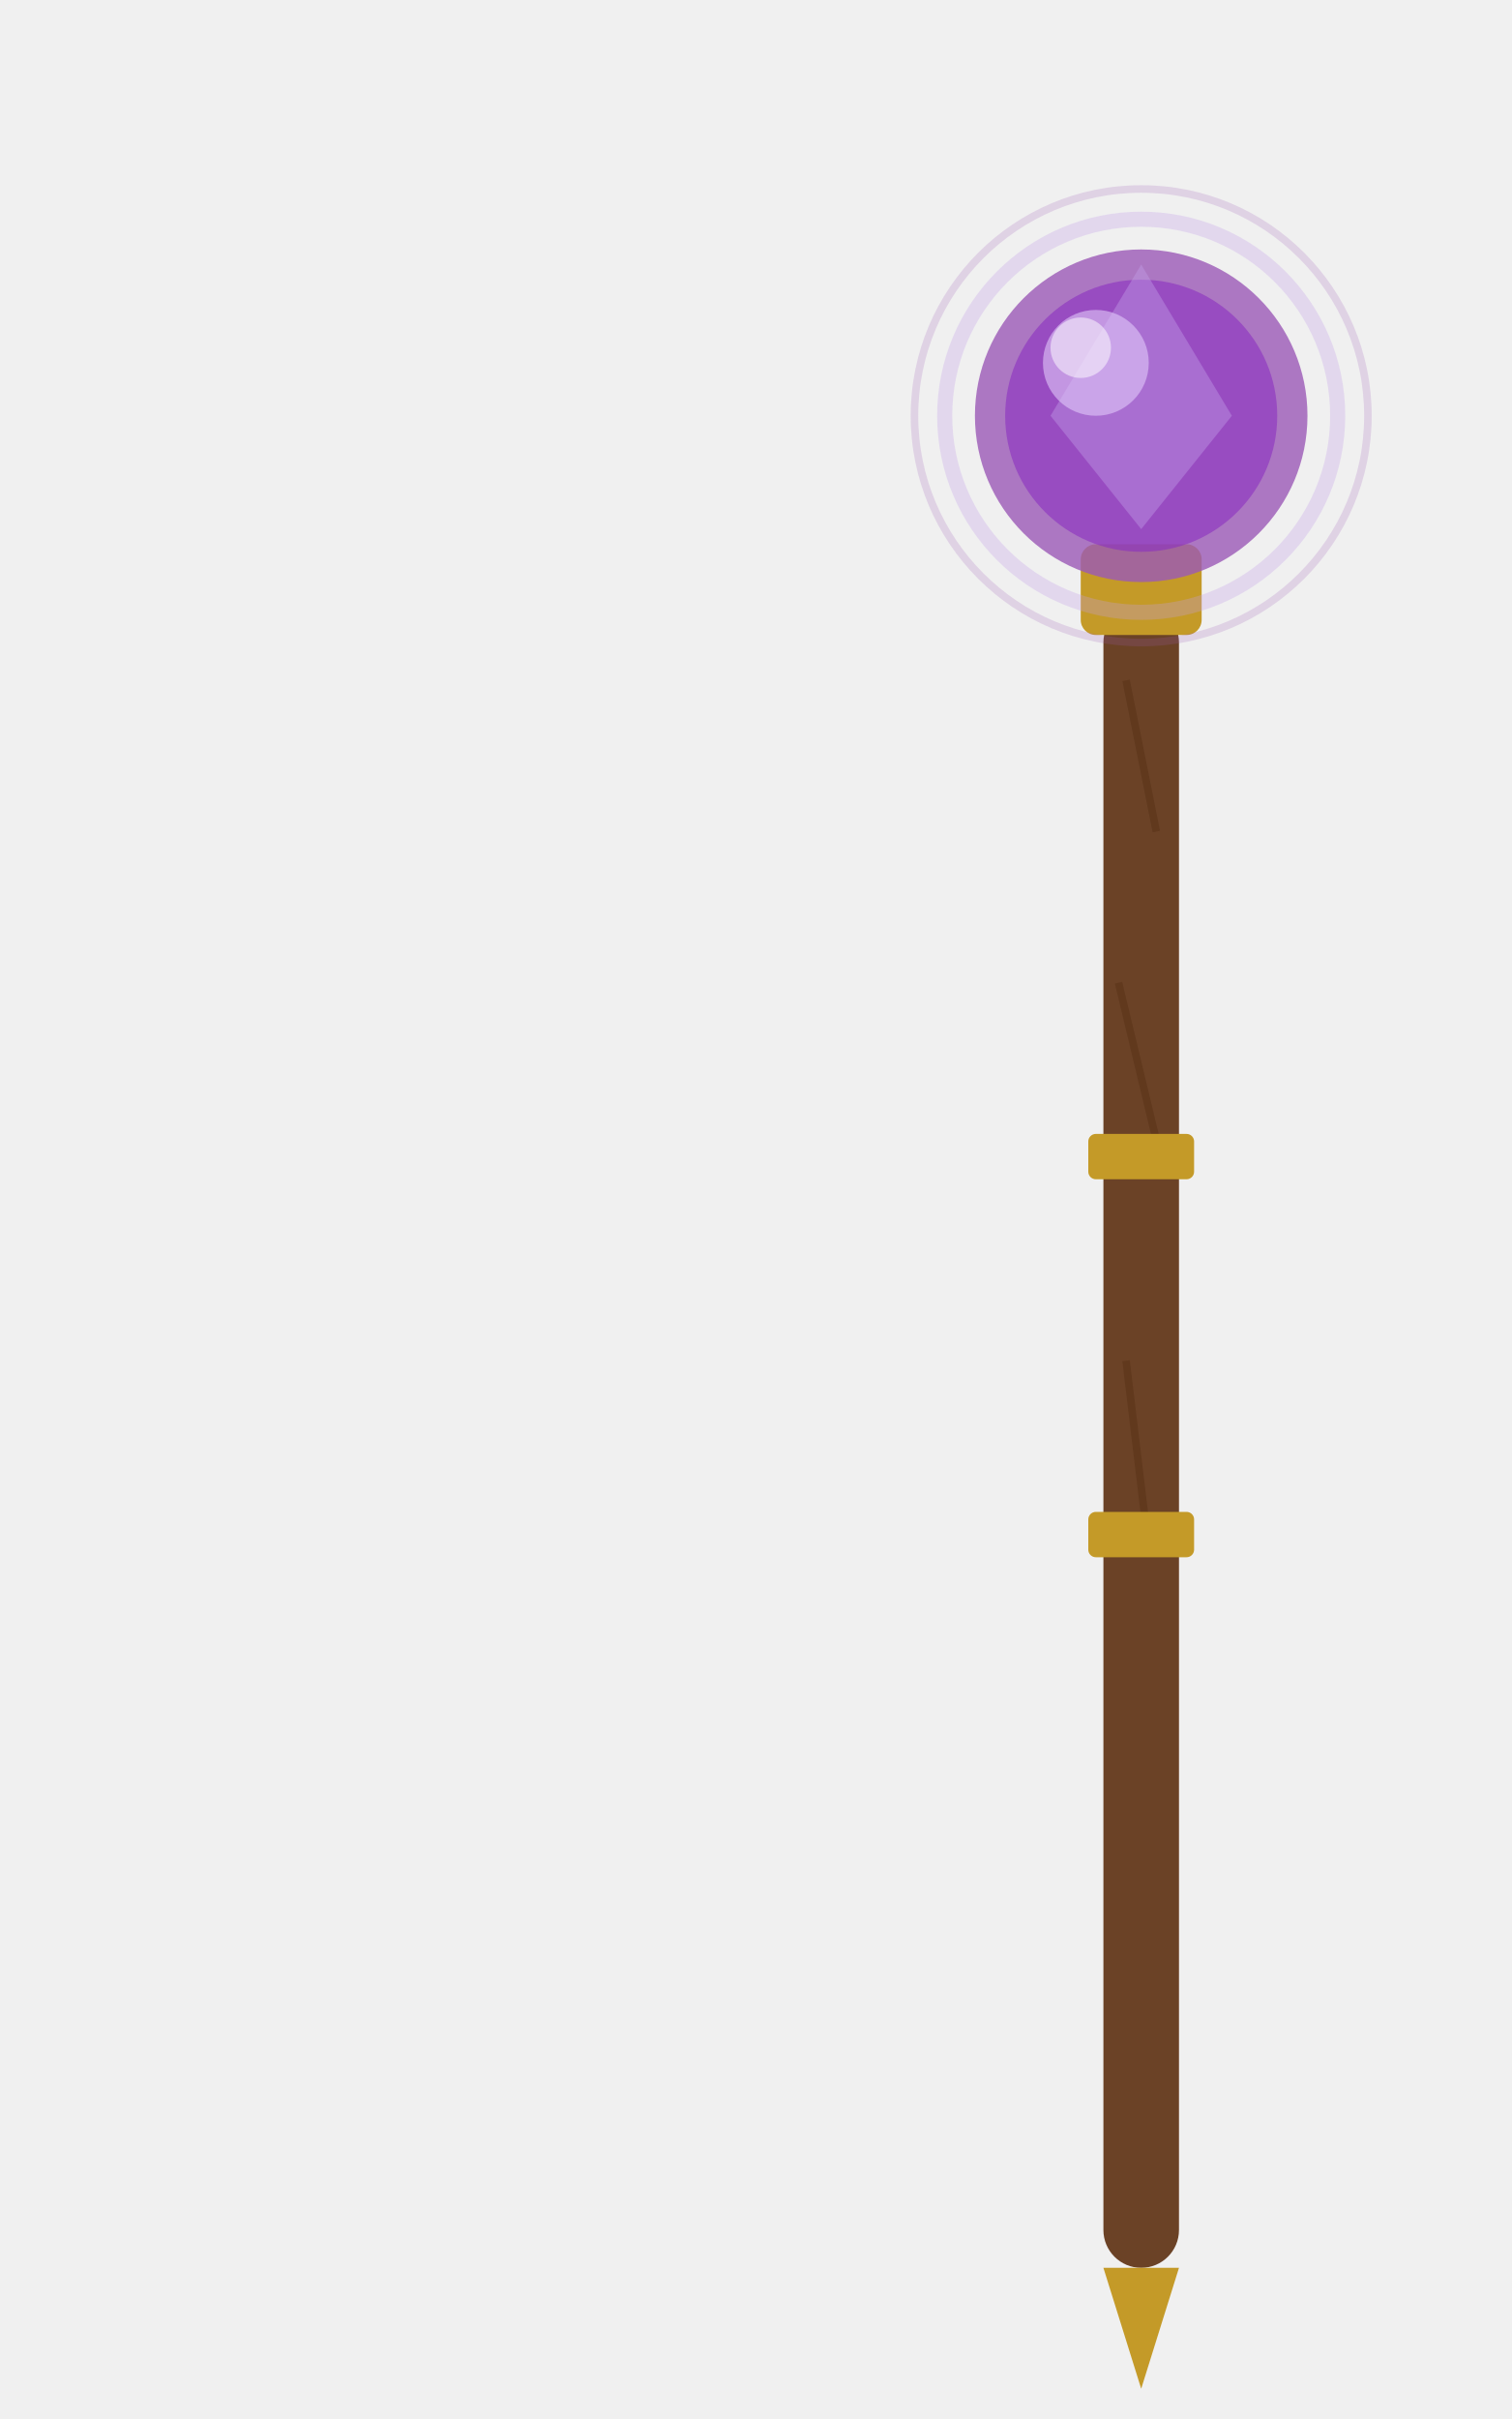
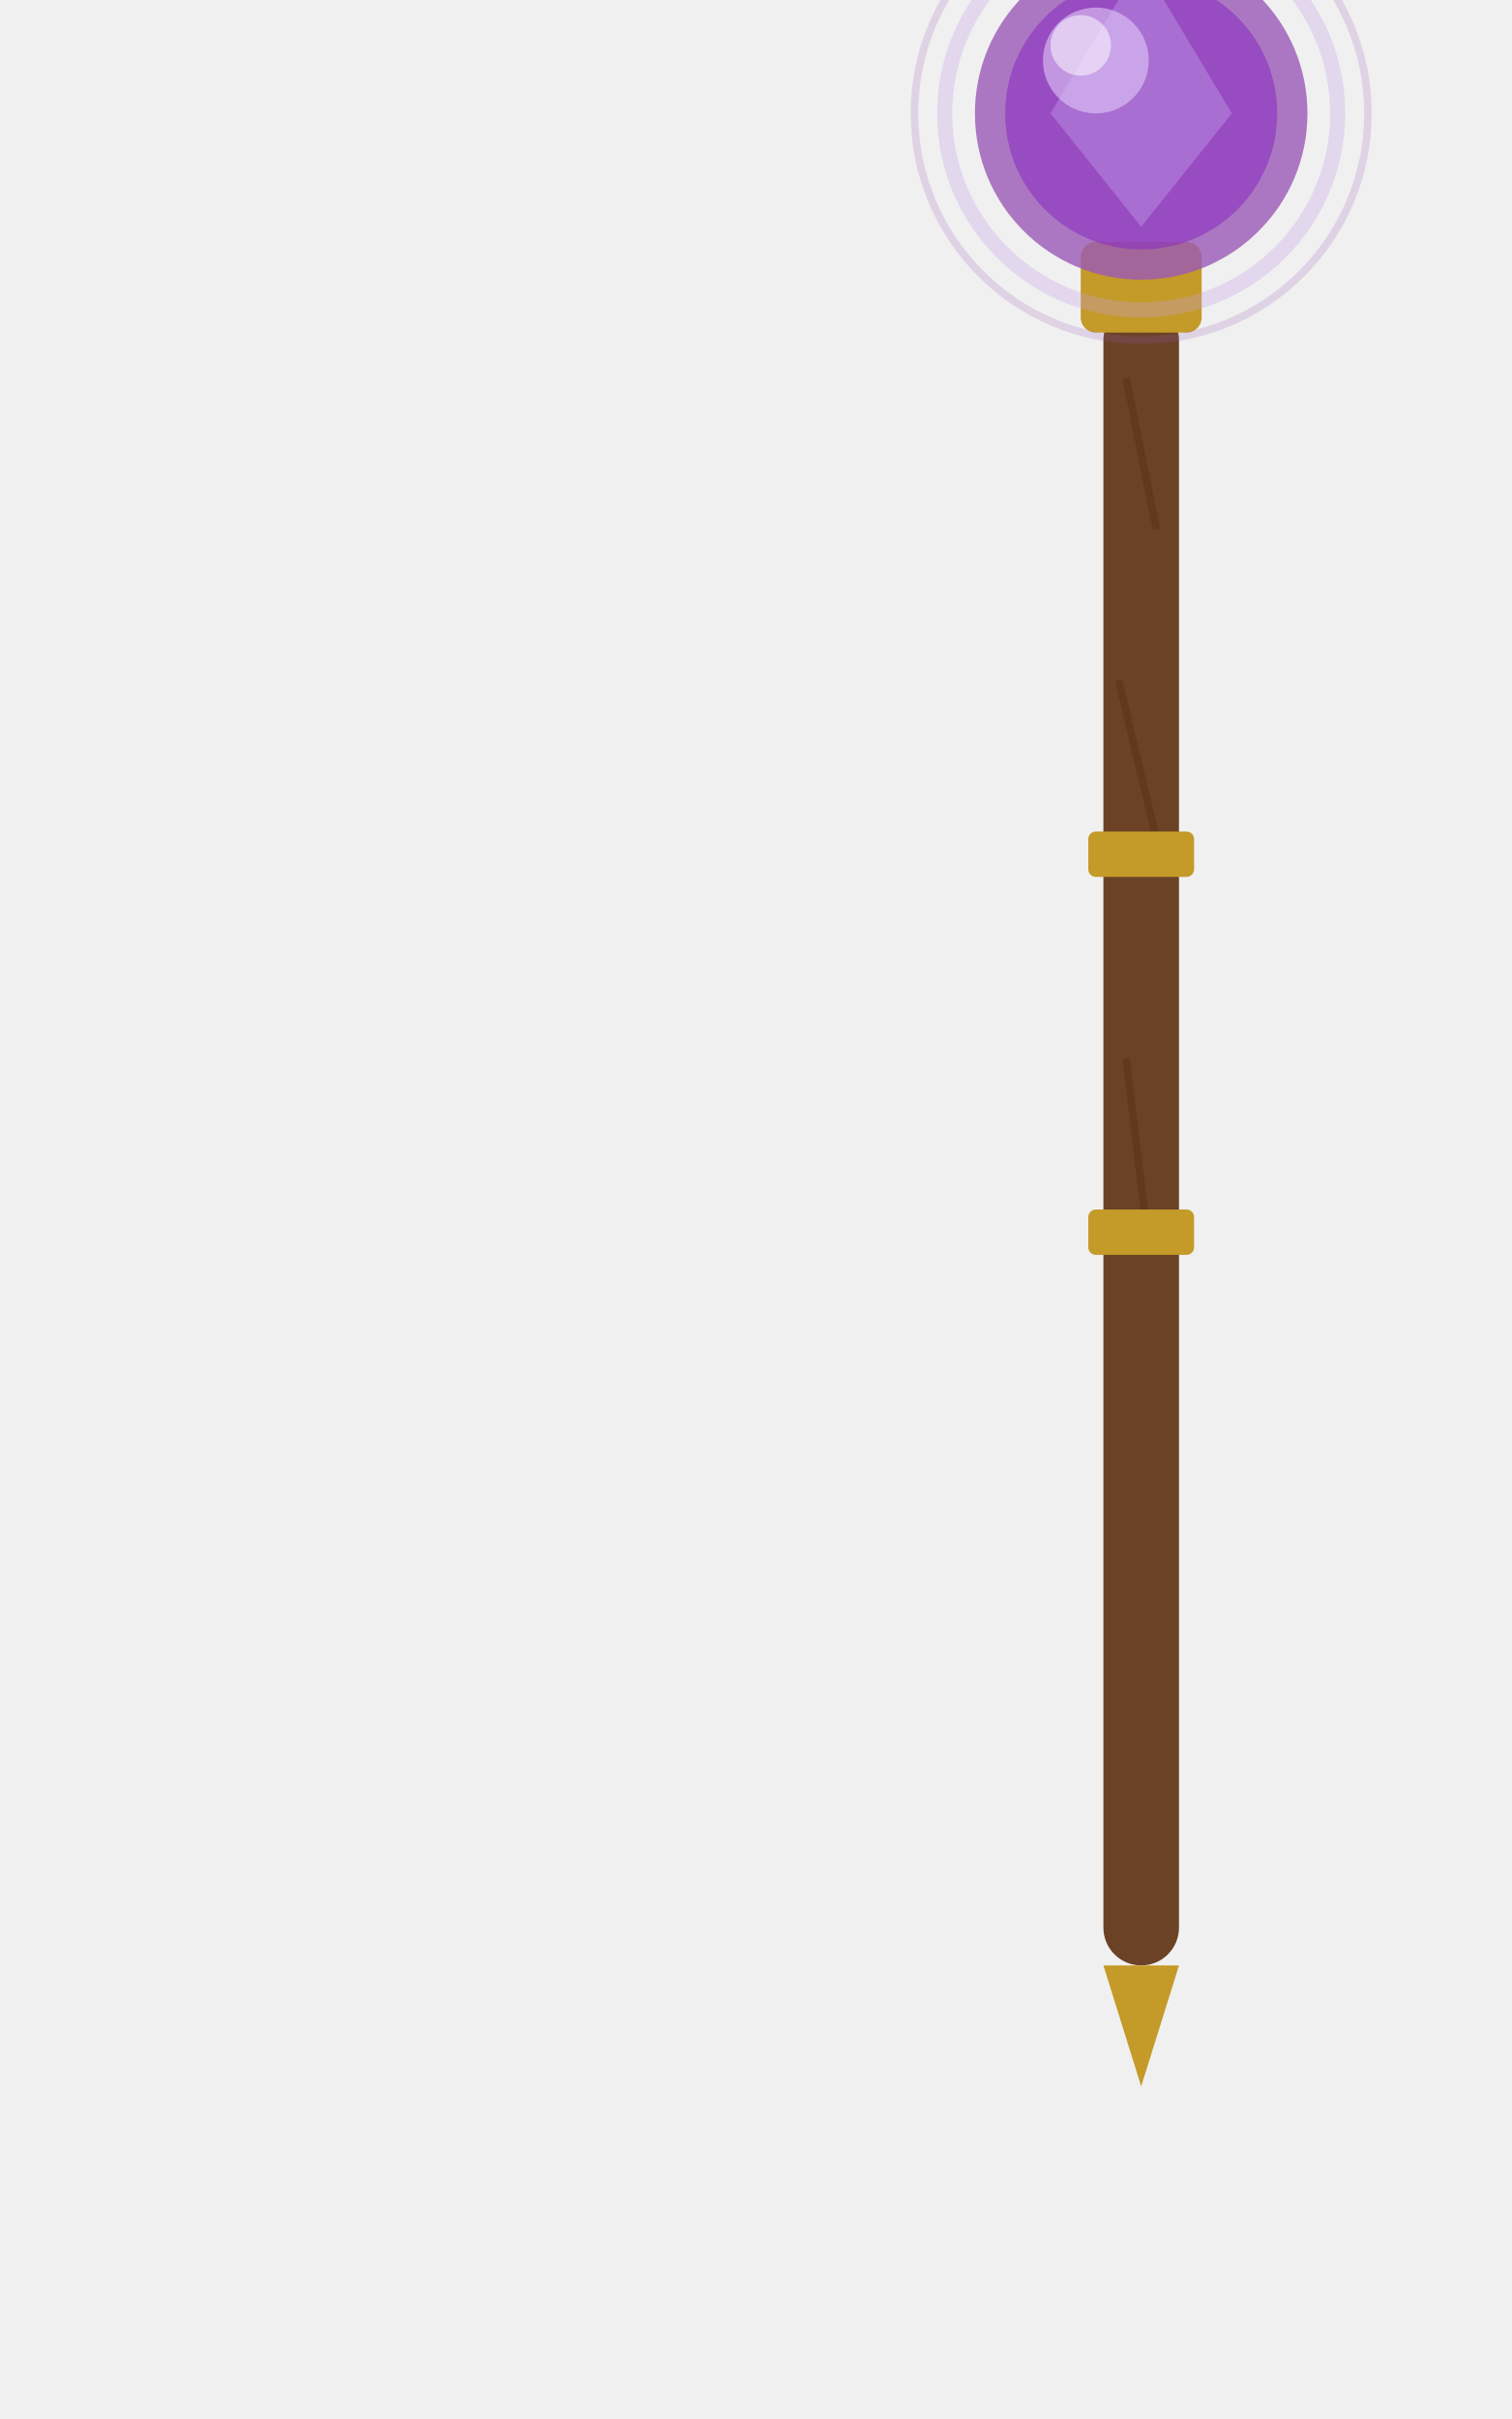
<svg xmlns="http://www.w3.org/2000/svg" viewBox="0 0 200 320" width="200" height="320">
-   <rect x="146" y="80" width="10" height="220" fill="#6B4226" rx="5" />
-   <line x1="149" y1="90" x2="153" y2="110" stroke="#5A3318" stroke-width="1" opacity="0.6" />
-   <line x1="148" y1="130" x2="154" y2="155" stroke="#5A3318" stroke-width="1" opacity="0.6" />
-   <line x1="149" y1="180" x2="152" y2="205" stroke="#5A3318" stroke-width="1" opacity="0.6" />
-   <rect x="143" y="72" width="16" height="12" fill="#C49A28" rx="2" />
-   <circle cx="151" cy="55" r="22" fill="#9B59B6" opacity="0.8" />
-   <circle cx="151" cy="55" r="18" fill="#8B2FBF" opacity="0.6" />
-   <polygon points="151,35 163,55 151,70 139,55" fill="#C39FE8" opacity="0.4" />
-   <circle cx="145" cy="48" r="7" fill="#E0C8F8" opacity="0.6" />
-   <circle cx="143" cy="46" r="4" fill="white" opacity="0.5" />
-   <circle cx="151" cy="55" r="26" fill="none" stroke="#C39FE8" stroke-width="2" opacity="0.3" />
-   <circle cx="151" cy="55" r="30" fill="none" stroke="#9B59B6" stroke-width="1" opacity="0.2" />
-   <polygon points="146,300 156,300 151,316" fill="#C49A28" />
-   <rect x="144" y="150" width="14" height="6" fill="#C49A28" rx="1" />
-   <rect x="144" y="200" width="14" height="6" fill="#C49A28" rx="1" />
+   <rect x="146" y="40" width="10" height="220" fill="#6B4226" rx="5" />
+   <line x1="149" y1="50" x2="153" y2="70" stroke="#5A3318" stroke-width="1" opacity="0.6" />
+   <line x1="148" y1="90" x2="154" y2="115" stroke="#5A3318" stroke-width="1" opacity="0.6" />
+   <line x1="149" y1="140" x2="152" y2="165" stroke="#5A3318" stroke-width="1" opacity="0.6" />
+   <rect x="143" y="32" width="16" height="12" fill="#C49A28" rx="2" />
+   <circle cx="151" cy="15" r="22" fill="#9B59B6" opacity="0.8" />
+   <circle cx="151" cy="15" r="18" fill="#8B2FBF" opacity="0.6" />
+   <polygon points="151,-5 163,15 151,30 139,15" fill="#C39FE8" opacity="0.4" />
+   <circle cx="145" cy="8" r="7" fill="#E0C8F8" opacity="0.6" />
+   <circle cx="143" cy="6" r="4" fill="white" opacity="0.5" />
+   <circle cx="151" cy="15" r="26" fill="none" stroke="#C39FE8" stroke-width="2" opacity="0.3" />
+   <circle cx="151" cy="15" r="30" fill="none" stroke="#9B59B6" stroke-width="1" opacity="0.2" />
+   <polygon points="146,260 156,260 151,276" fill="#C49A28" />
+   <rect x="144" y="110" width="14" height="6" fill="#C49A28" rx="1" />
+   <rect x="144" y="160" width="14" height="6" fill="#C49A28" rx="1" />
</svg>
